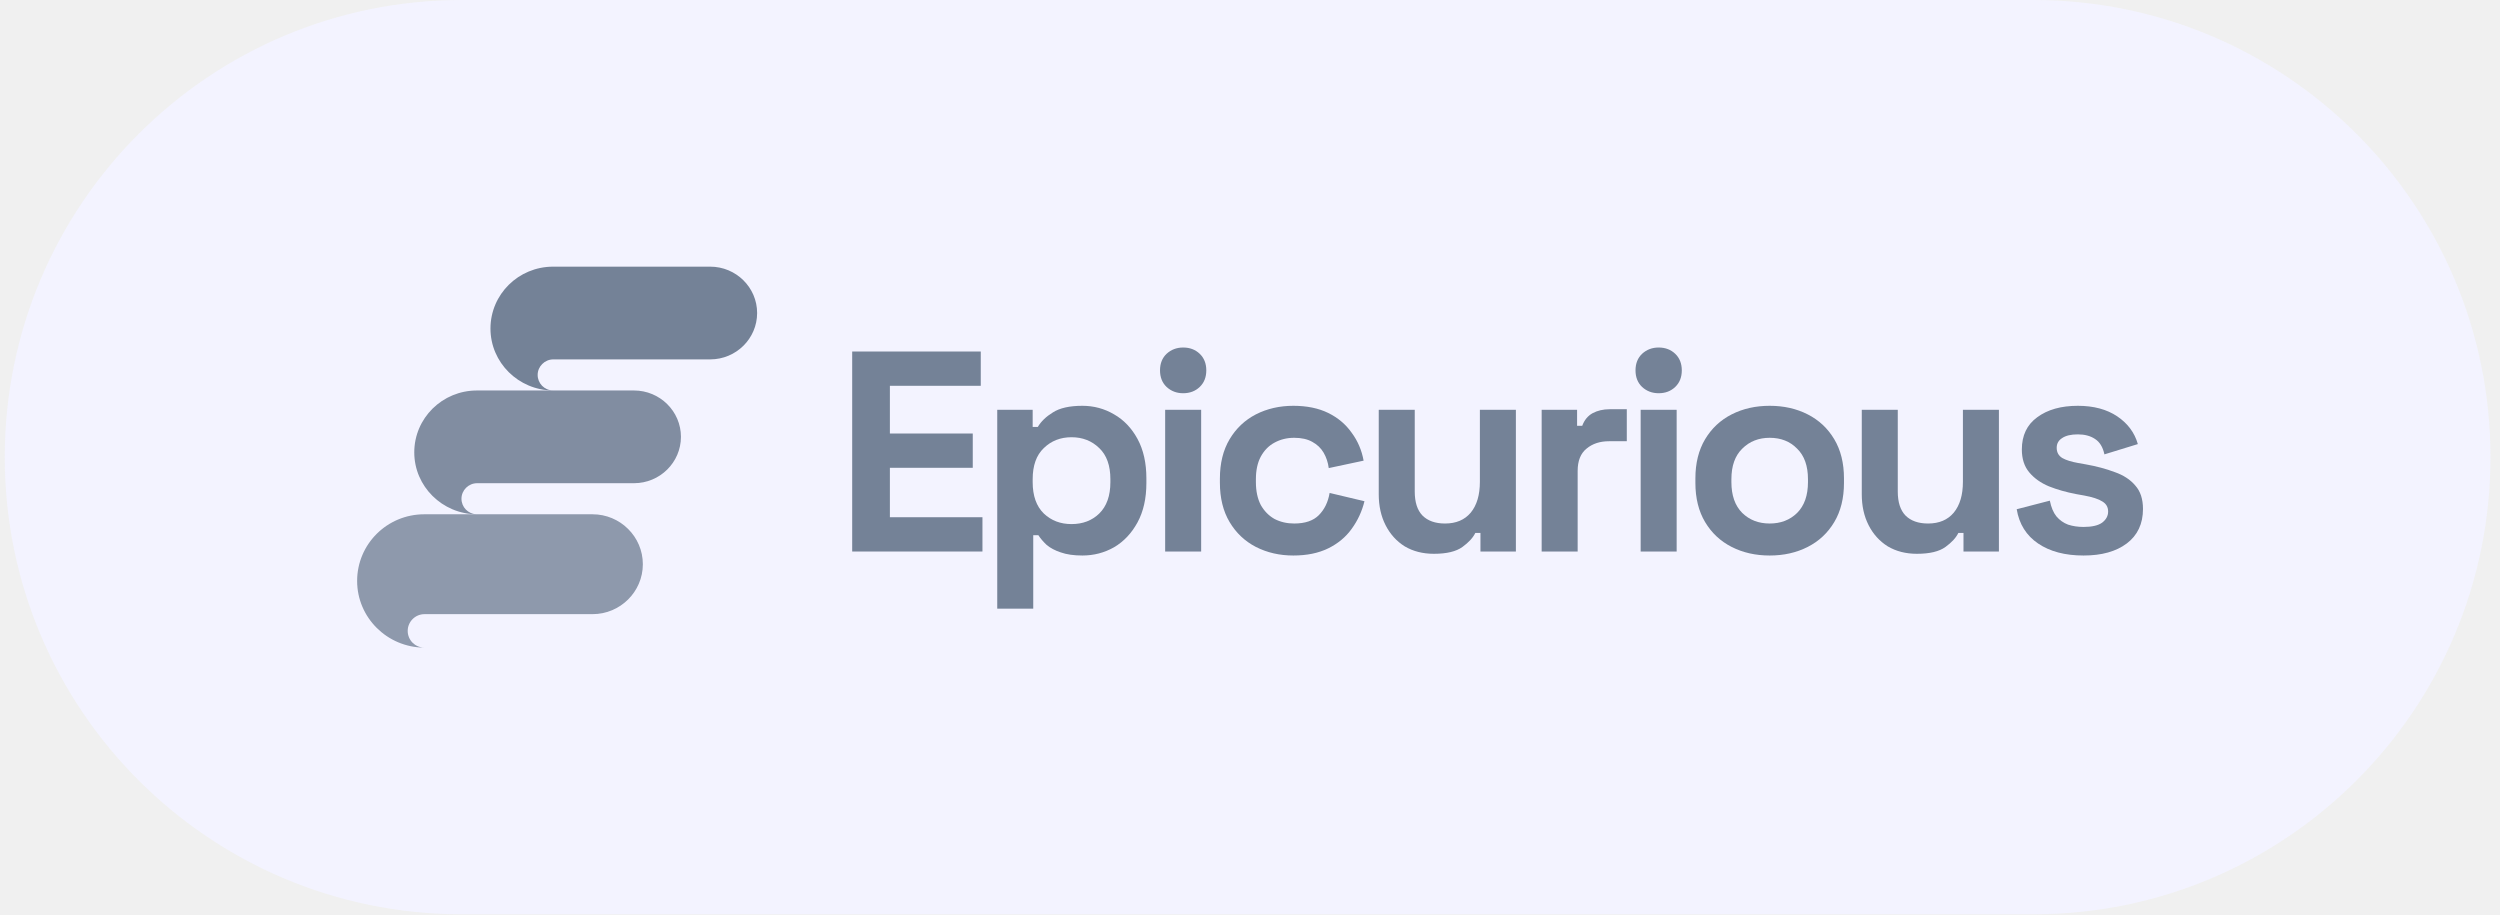
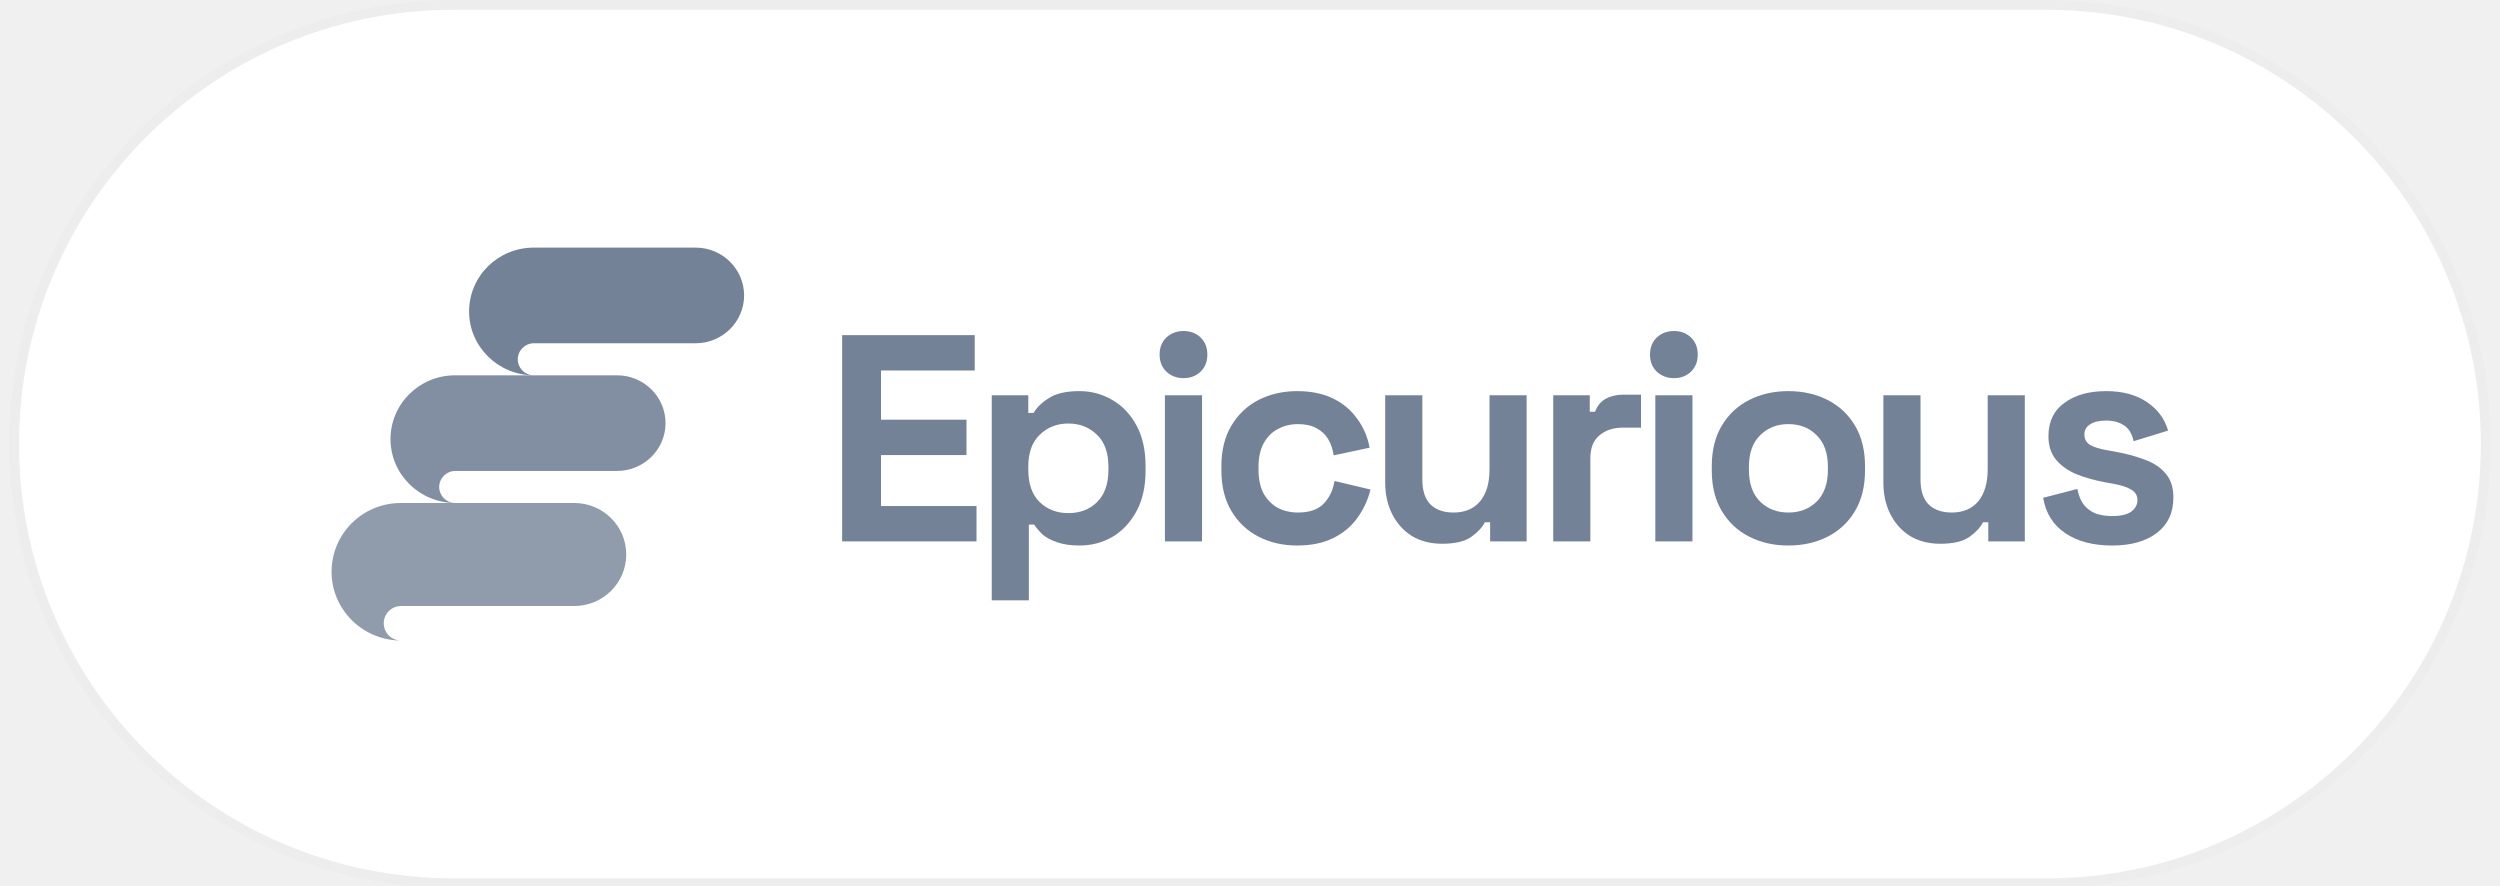
- <svg xmlns="http://www.w3.org/2000/svg" width="175" height="64" viewBox="0 0 175 64" fill="none">
-   <rect x="0.333" width="174" height="64" rx="32" fill="#F3F3FF" />
-   <path d="M38.719 18.666C36.292 18.666 34.333 20.603 34.333 23C34.333 25.379 36.292 27.315 38.7 27.333C38.103 27.315 37.636 26.835 37.636 26.245C37.636 25.655 38.122 25.157 38.738 25.157C41.351 25.157 47.157 25.157 49.714 25.157C51.525 25.157 52.999 23.701 52.999 21.912C52.999 20.123 51.525 18.666 49.714 18.666L38.719 18.666Z" fill="#748297" />
-   <path opacity="0.9" d="M33.386 27.334C30.959 27.334 28.999 29.27 28.999 31.667C28.999 34.046 30.959 35.982 33.367 36C32.77 35.982 32.303 35.502 32.303 34.912C32.303 34.322 32.789 33.824 33.405 33.824C36.018 33.824 41.823 33.824 44.381 33.824C46.191 33.824 47.666 32.367 47.666 30.579C47.666 28.79 46.191 27.334 44.381 27.334L33.386 27.334Z" fill="#748297" />
-   <path opacity="0.8" d="M29.699 36C27.099 36 24.999 38.085 24.999 40.667C24.999 43.228 27.099 45.313 29.679 45.333C29.039 45.313 28.539 44.797 28.539 44.162C28.539 43.526 29.059 42.99 29.719 42.99C32.519 42.99 38.739 42.99 41.479 42.99C43.419 42.99 44.999 41.421 44.999 39.495C44.999 37.569 43.419 36 41.479 36L29.699 36Z" fill="#748297" />
-   <path d="M59.653 38.606V24.606H68.653V27.006H62.292V30.346H68.093V32.746H62.292V36.206H68.772V38.606H59.653Z" fill="#748297" />
-   <path d="M69.807 42.606V28.686H72.287V29.886H72.647C72.873 29.5 73.227 29.16 73.707 28.866C74.187 28.559 74.873 28.406 75.767 28.406C76.567 28.406 77.307 28.606 77.987 29.006C78.667 29.393 79.213 29.966 79.627 30.726C80.04 31.486 80.247 32.406 80.247 33.486V33.806C80.247 34.886 80.04 35.806 79.627 36.566C79.213 37.326 78.667 37.906 77.987 38.306C77.307 38.693 76.567 38.886 75.767 38.886C75.167 38.886 74.66 38.813 74.247 38.666C73.847 38.533 73.52 38.359 73.267 38.146C73.027 37.919 72.833 37.693 72.687 37.466H72.327V42.606H69.807ZM75.007 36.686C75.793 36.686 76.44 36.44 76.947 35.946C77.467 35.44 77.727 34.706 77.727 33.746V33.546C77.727 32.586 77.467 31.86 76.947 31.366C76.427 30.86 75.78 30.606 75.007 30.606C74.233 30.606 73.587 30.86 73.067 31.366C72.547 31.86 72.287 32.586 72.287 33.546V33.746C72.287 34.706 72.547 35.44 73.067 35.946C73.587 36.44 74.233 36.686 75.007 36.686Z" fill="#748297" />
-   <path d="M81.561 38.606V28.686H84.081V38.606H81.561ZM82.821 27.526C82.367 27.526 81.981 27.38 81.661 27.086C81.354 26.793 81.201 26.406 81.201 25.926C81.201 25.446 81.354 25.059 81.661 24.766C81.981 24.473 82.367 24.326 82.821 24.326C83.287 24.326 83.674 24.473 83.981 24.766C84.287 25.059 84.441 25.446 84.441 25.926C84.441 26.406 84.287 26.793 83.981 27.086C83.674 27.38 83.287 27.526 82.821 27.526Z" fill="#748297" />
-   <path d="M90.533 38.886C89.573 38.886 88.7 38.686 87.913 38.286C87.14 37.886 86.526 37.306 86.073 36.546C85.62 35.786 85.393 34.866 85.393 33.786V33.506C85.393 32.426 85.62 31.506 86.073 30.746C86.526 29.986 87.14 29.406 87.913 29.006C88.7 28.606 89.573 28.406 90.533 28.406C91.48 28.406 92.293 28.573 92.973 28.906C93.653 29.239 94.2 29.7 94.613 30.286C95.04 30.86 95.32 31.513 95.453 32.246L93.013 32.766C92.96 32.366 92.84 32.006 92.653 31.686C92.466 31.366 92.2 31.113 91.853 30.926C91.52 30.739 91.1 30.646 90.593 30.646C90.086 30.646 89.626 30.759 89.213 30.986C88.813 31.2 88.493 31.526 88.253 31.966C88.026 32.393 87.913 32.919 87.913 33.546V33.746C87.913 34.373 88.026 34.906 88.253 35.346C88.493 35.773 88.813 36.099 89.213 36.326C89.626 36.539 90.086 36.646 90.593 36.646C91.353 36.646 91.926 36.453 92.313 36.066C92.713 35.666 92.966 35.146 93.073 34.506L95.513 35.086C95.34 35.793 95.04 36.44 94.613 37.026C94.2 37.599 93.653 38.053 92.973 38.386C92.293 38.719 91.48 38.886 90.533 38.886Z" fill="#748297" />
-   <path d="M100.372 38.766C99.599 38.766 98.918 38.593 98.332 38.246C97.758 37.886 97.312 37.393 96.992 36.766C96.672 36.139 96.512 35.419 96.512 34.606V28.686H99.032V34.406C99.032 35.153 99.212 35.713 99.572 36.086C99.945 36.459 100.472 36.646 101.152 36.646C101.925 36.646 102.525 36.393 102.952 35.886C103.379 35.366 103.592 34.646 103.592 33.726V28.686H106.112V38.606H103.632V37.306H103.272C103.112 37.639 102.812 37.966 102.372 38.286C101.932 38.606 101.265 38.766 100.372 38.766Z" fill="#748297" />
-   <path d="M107.916 38.606V28.686H110.396V29.806H110.756C110.903 29.406 111.143 29.113 111.476 28.926C111.823 28.739 112.223 28.646 112.676 28.646H113.876V30.886H112.636C111.996 30.886 111.469 31.059 111.056 31.406C110.643 31.739 110.436 32.26 110.436 32.966V38.606H107.916Z" fill="#748297" />
-   <path d="M114.846 38.606V28.686H117.366V38.606H114.846ZM116.106 27.526C115.652 27.526 115.266 27.38 114.946 27.086C114.639 26.793 114.486 26.406 114.486 25.926C114.486 25.446 114.639 25.059 114.946 24.766C115.266 24.473 115.652 24.326 116.106 24.326C116.572 24.326 116.959 24.473 117.266 24.766C117.572 25.059 117.726 25.446 117.726 25.926C117.726 26.406 117.572 26.793 117.266 27.086C116.959 27.38 116.572 27.526 116.106 27.526Z" fill="#748297" />
-   <path d="M123.878 38.886C122.892 38.886 122.005 38.686 121.218 38.286C120.432 37.886 119.812 37.306 119.358 36.546C118.905 35.786 118.678 34.873 118.678 33.806V33.486C118.678 32.419 118.905 31.506 119.358 30.746C119.812 29.986 120.432 29.406 121.218 29.006C122.005 28.606 122.892 28.406 123.878 28.406C124.865 28.406 125.752 28.606 126.538 29.006C127.325 29.406 127.945 29.986 128.398 30.746C128.852 31.506 129.078 32.419 129.078 33.486V33.806C129.078 34.873 128.852 35.786 128.398 36.546C127.945 37.306 127.325 37.886 126.538 38.286C125.752 38.686 124.865 38.886 123.878 38.886ZM123.878 36.646C124.652 36.646 125.292 36.4 125.798 35.906C126.305 35.4 126.558 34.679 126.558 33.746V33.546C126.558 32.613 126.305 31.899 125.798 31.406C125.305 30.899 124.665 30.646 123.878 30.646C123.105 30.646 122.465 30.899 121.958 31.406C121.452 31.899 121.198 32.613 121.198 33.546V33.746C121.198 34.679 121.452 35.4 121.958 35.906C122.465 36.4 123.105 36.646 123.878 36.646Z" fill="#748297" />
-   <path d="M134.184 38.766C133.411 38.766 132.731 38.593 132.144 38.246C131.571 37.886 131.124 37.393 130.804 36.766C130.484 36.139 130.324 35.419 130.324 34.606V28.686H132.844V34.406C132.844 35.153 133.024 35.713 133.384 36.086C133.758 36.459 134.284 36.646 134.964 36.646C135.738 36.646 136.338 36.393 136.764 35.886C137.191 35.366 137.404 34.646 137.404 33.726V28.686H139.924V38.606H137.444V37.306H137.084C136.924 37.639 136.624 37.966 136.184 38.286C135.744 38.606 135.078 38.766 134.184 38.766Z" fill="#748297" />
-   <path d="M145.849 38.886C144.555 38.886 143.495 38.606 142.669 38.046C141.842 37.486 141.342 36.686 141.169 35.646L143.489 35.046C143.582 35.513 143.735 35.88 143.949 36.146C144.175 36.413 144.449 36.606 144.769 36.726C145.102 36.833 145.462 36.886 145.849 36.886C146.435 36.886 146.869 36.786 147.149 36.586C147.429 36.373 147.569 36.113 147.569 35.806C147.569 35.499 147.435 35.266 147.169 35.106C146.902 34.933 146.475 34.793 145.889 34.686L145.329 34.586C144.635 34.453 144.002 34.273 143.429 34.046C142.855 33.806 142.395 33.48 142.049 33.066C141.702 32.653 141.529 32.12 141.529 31.466C141.529 30.48 141.889 29.726 142.609 29.206C143.329 28.673 144.275 28.406 145.449 28.406C146.555 28.406 147.475 28.653 148.209 29.146C148.942 29.64 149.422 30.286 149.649 31.086L147.309 31.806C147.202 31.299 146.982 30.939 146.649 30.726C146.329 30.513 145.929 30.406 145.449 30.406C144.969 30.406 144.602 30.493 144.349 30.666C144.095 30.826 143.969 31.053 143.969 31.346C143.969 31.666 144.102 31.906 144.369 32.066C144.635 32.213 144.995 32.326 145.449 32.406L146.009 32.506C146.755 32.639 147.429 32.819 148.029 33.046C148.642 33.26 149.122 33.573 149.469 33.986C149.829 34.386 150.009 34.933 150.009 35.626C150.009 36.666 149.629 37.473 148.869 38.046C148.122 38.606 147.115 38.886 145.849 38.886Z" fill="#748297" />
+ <svg xmlns="http://www.w3.org/2000/svg" width="192" height="68" viewBox="0 0 192 68" fill="none">
+   <rect x="1.088" y="0.377" width="189.817" height="67.454" rx="33.727" fill="white" />
+   <rect x="1.088" y="0.377" width="189.817" height="67.454" rx="33.727" stroke="#EDEDED" stroke-width="0.754" />
+   <path d="M40.99 19.017C38.244 19.017 36.026 21.208 36.026 23.921C36.026 26.612 38.244 28.803 40.969 28.824C40.293 28.803 39.765 28.261 39.765 27.593C39.765 26.925 40.314 26.362 41.011 26.362C43.968 26.362 50.537 26.362 53.431 26.362C55.479 26.362 57.148 24.713 57.148 22.689C57.148 20.666 55.479 19.017 53.431 19.017L40.99 19.017Z" fill="#748297" />
+   <path opacity="0.9" d="M34.955 28.824C32.209 28.824 29.991 31.015 29.991 33.727C29.991 36.419 32.209 38.609 34.934 38.63C34.258 38.609 33.73 38.067 33.73 37.399C33.73 36.732 34.279 36.168 34.976 36.168C37.933 36.168 44.502 36.168 47.396 36.168C49.444 36.168 51.113 34.52 51.113 32.496C51.113 30.472 49.444 28.824 47.396 28.824L34.955 28.824Z" fill="#748297" />
+   <path opacity="0.8" d="M30.784 38.63C27.841 38.63 25.465 40.99 25.465 43.911C25.465 46.809 27.841 49.169 30.761 49.191C30.037 49.169 29.471 48.584 29.471 47.865C29.471 47.146 30.059 46.54 30.806 46.54C33.974 46.54 41.013 46.54 44.113 46.54C46.308 46.54 48.096 44.765 48.096 42.585C48.096 40.405 46.308 38.63 44.113 38.63L30.784 38.63Z" fill="#748297" />
+   <path d="M64.676 41.579V25.738H74.86V28.454H67.663V32.233H74.226V34.949H67.663V38.864H74.996V41.579H64.676Z" fill="#748297" />
+   <path d="M76.166 46.105V30.355H78.972V31.712H79.379C79.636 31.275 80.036 30.89 80.579 30.558C81.122 30.211 81.899 30.038 82.91 30.038C83.815 30.038 84.652 30.264 85.422 30.717C86.191 31.154 86.81 31.803 87.278 32.663C87.745 33.523 87.979 34.564 87.979 35.786V36.148C87.979 37.37 87.745 38.411 87.278 39.271C86.81 40.131 86.191 40.787 85.422 41.24C84.652 41.678 83.815 41.896 82.91 41.896C82.231 41.896 81.658 41.813 81.19 41.647C80.737 41.496 80.368 41.3 80.081 41.059C79.809 40.802 79.591 40.546 79.425 40.289H79.017V46.105H76.166ZM82.05 39.407C82.94 39.407 83.672 39.128 84.245 38.569C84.833 37.996 85.128 37.166 85.128 36.08V35.854C85.128 34.768 84.833 33.945 84.245 33.387C83.657 32.814 82.925 32.527 82.05 32.527C81.175 32.527 80.443 32.814 79.855 33.387C79.266 33.945 78.972 34.768 78.972 35.854V36.08C78.972 37.166 79.266 37.996 79.855 38.569C80.443 39.128 81.175 39.407 82.05 39.407Z" fill="#748297" />
+   <path d="M89.466 41.579V30.355H92.317V41.579H89.466ZM90.891 29.042C90.379 29.042 89.941 28.876 89.579 28.544C89.232 28.212 89.058 27.775 89.058 27.232C89.058 26.689 89.232 26.251 89.579 25.919C89.941 25.587 90.379 25.421 90.891 25.421C91.42 25.421 91.857 25.587 92.204 25.919C92.551 26.251 92.725 26.689 92.725 27.232C92.725 27.775 92.551 28.212 92.204 28.544C91.857 28.876 91.42 29.042 90.891 29.042Z" fill="#748297" />
+   <path d="M99.618 41.896C98.532 41.896 97.544 41.67 96.654 41.217C95.779 40.765 95.085 40.108 94.572 39.248C94.059 38.389 93.802 37.347 93.802 36.126V35.809C93.802 34.587 94.059 33.546 94.572 32.686C95.085 31.826 95.779 31.169 96.654 30.717C97.544 30.264 98.532 30.038 99.618 30.038C100.69 30.038 101.61 30.227 102.379 30.604C103.149 30.981 103.767 31.501 104.235 32.165C104.718 32.814 105.035 33.553 105.185 34.383L102.425 34.971C102.364 34.519 102.228 34.111 102.017 33.749C101.806 33.387 101.504 33.1 101.112 32.889C100.735 32.678 100.26 32.572 99.686 32.572C99.113 32.572 98.593 32.701 98.125 32.957C97.672 33.199 97.31 33.568 97.038 34.066C96.782 34.549 96.654 35.145 96.654 35.854V36.08C96.654 36.789 96.782 37.393 97.038 37.891C97.31 38.373 97.672 38.743 98.125 38.999C98.593 39.241 99.113 39.362 99.686 39.362C100.546 39.362 101.195 39.143 101.632 38.705C102.085 38.253 102.372 37.664 102.492 36.94L105.253 37.596C105.057 38.396 104.718 39.128 104.235 39.792C103.767 40.44 103.149 40.953 102.379 41.331C101.61 41.708 100.69 41.896 99.618 41.896Z" fill="#748297" />
+   <path d="M110.751 41.76C109.876 41.76 109.107 41.564 108.443 41.172C107.794 40.765 107.289 40.206 106.927 39.497C106.564 38.788 106.383 37.974 106.383 37.053V30.355H109.235V36.827C109.235 37.672 109.439 38.306 109.846 38.728C110.268 39.15 110.864 39.362 111.634 39.362C112.509 39.362 113.188 39.075 113.67 38.502C114.153 37.913 114.395 37.099 114.395 36.058V30.355H117.246V41.579H114.44V40.108H114.033C113.851 40.486 113.512 40.855 113.014 41.217C112.516 41.579 111.762 41.76 110.751 41.76Z" fill="#748297" />
+   <path d="M119.288 41.579V30.355H122.094V31.622H122.501C122.667 31.169 122.939 30.837 123.316 30.626C123.708 30.415 124.161 30.309 124.674 30.309H126.031V32.844H124.628C123.904 32.844 123.308 33.04 122.841 33.432C122.373 33.81 122.139 34.398 122.139 35.198V41.579H119.288Z" fill="#748297" />
+   <path d="M127.129 41.579V30.355H129.98V41.579H127.129ZM128.554 29.042C128.041 29.042 127.604 28.876 127.242 28.544C126.895 28.212 126.721 27.775 126.721 27.232C126.721 26.689 126.895 26.251 127.242 25.919C127.604 25.587 128.041 25.421 128.554 25.421C129.082 25.421 129.52 25.587 129.867 25.919C130.214 26.251 130.387 26.689 130.387 27.232C130.387 27.775 130.214 28.212 129.867 28.544C129.52 28.876 129.082 29.042 128.554 29.042Z" fill="#748297" />
+   <path d="M137.349 41.896C136.233 41.896 135.229 41.67 134.339 41.217C133.449 40.765 132.748 40.108 132.235 39.248C131.722 38.389 131.465 37.355 131.465 36.148V35.786C131.465 34.579 131.722 33.546 132.235 32.686C132.748 31.826 133.449 31.169 134.339 30.717C135.229 30.264 136.233 30.038 137.349 30.038C138.466 30.038 139.469 30.264 140.359 30.717C141.249 31.169 141.951 31.826 142.464 32.686C142.977 33.546 143.233 34.579 143.233 35.786V36.148C143.233 37.355 142.977 38.389 142.464 39.248C141.951 40.108 141.249 40.765 140.359 41.217C139.469 41.67 138.466 41.896 137.349 41.896ZM137.349 39.362C138.224 39.362 138.948 39.083 139.522 38.524C140.095 37.951 140.382 37.136 140.382 36.08V35.854C140.382 34.798 140.095 33.991 139.522 33.432C138.963 32.859 138.239 32.572 137.349 32.572C136.474 32.572 135.75 32.859 135.177 33.432C134.603 33.991 134.317 34.798 134.317 35.854V36.08C134.317 37.136 134.603 37.951 135.177 38.524C135.75 39.083 136.474 39.362 137.349 39.362Z" fill="#748297" />
+   <path d="M149.011 41.76C148.136 41.76 147.366 41.564 146.702 41.172C146.054 40.765 145.548 40.206 145.186 39.497C144.824 38.788 144.643 37.974 144.643 37.053V30.355H147.494V36.827C147.494 37.672 147.698 38.306 148.105 38.728C148.528 39.15 149.124 39.362 149.893 39.362C150.768 39.362 151.447 39.075 151.93 38.502C152.413 37.913 152.654 37.099 152.654 36.058V30.355H155.506V41.579H152.699V40.108H152.292C152.111 40.486 151.772 40.855 151.274 41.217C150.776 41.579 150.022 41.76 149.011 41.76Z" fill="#748297" />
+   <path d="M162.209 41.896C160.746 41.896 159.546 41.579 158.611 40.946C157.675 40.312 157.11 39.407 156.914 38.23L159.539 37.551C159.644 38.079 159.818 38.494 160.059 38.796C160.316 39.098 160.625 39.316 160.987 39.452C161.364 39.573 161.772 39.633 162.209 39.633C162.873 39.633 163.363 39.52 163.68 39.294C163.997 39.052 164.155 38.758 164.155 38.411C164.155 38.064 164.004 37.8 163.703 37.619C163.401 37.423 162.918 37.264 162.254 37.144L161.621 37.031C160.836 36.88 160.119 36.676 159.471 36.42C158.822 36.148 158.302 35.779 157.909 35.311C157.517 34.843 157.321 34.24 157.321 33.5C157.321 32.384 157.728 31.532 158.543 30.943C159.358 30.34 160.429 30.038 161.756 30.038C163.009 30.038 164.05 30.317 164.879 30.875C165.709 31.433 166.252 32.165 166.509 33.07L163.861 33.885C163.74 33.312 163.491 32.904 163.114 32.663C162.752 32.422 162.3 32.301 161.756 32.301C161.213 32.301 160.798 32.399 160.512 32.595C160.225 32.776 160.082 33.033 160.082 33.364C160.082 33.727 160.233 33.998 160.534 34.179C160.836 34.345 161.243 34.473 161.756 34.564L162.39 34.677C163.235 34.828 163.997 35.032 164.676 35.288C165.37 35.529 165.913 35.884 166.305 36.352C166.712 36.804 166.916 37.423 166.916 38.208C166.916 39.384 166.486 40.297 165.626 40.946C164.781 41.579 163.642 41.896 162.209 41.896Z" fill="#748297" />
</svg>
